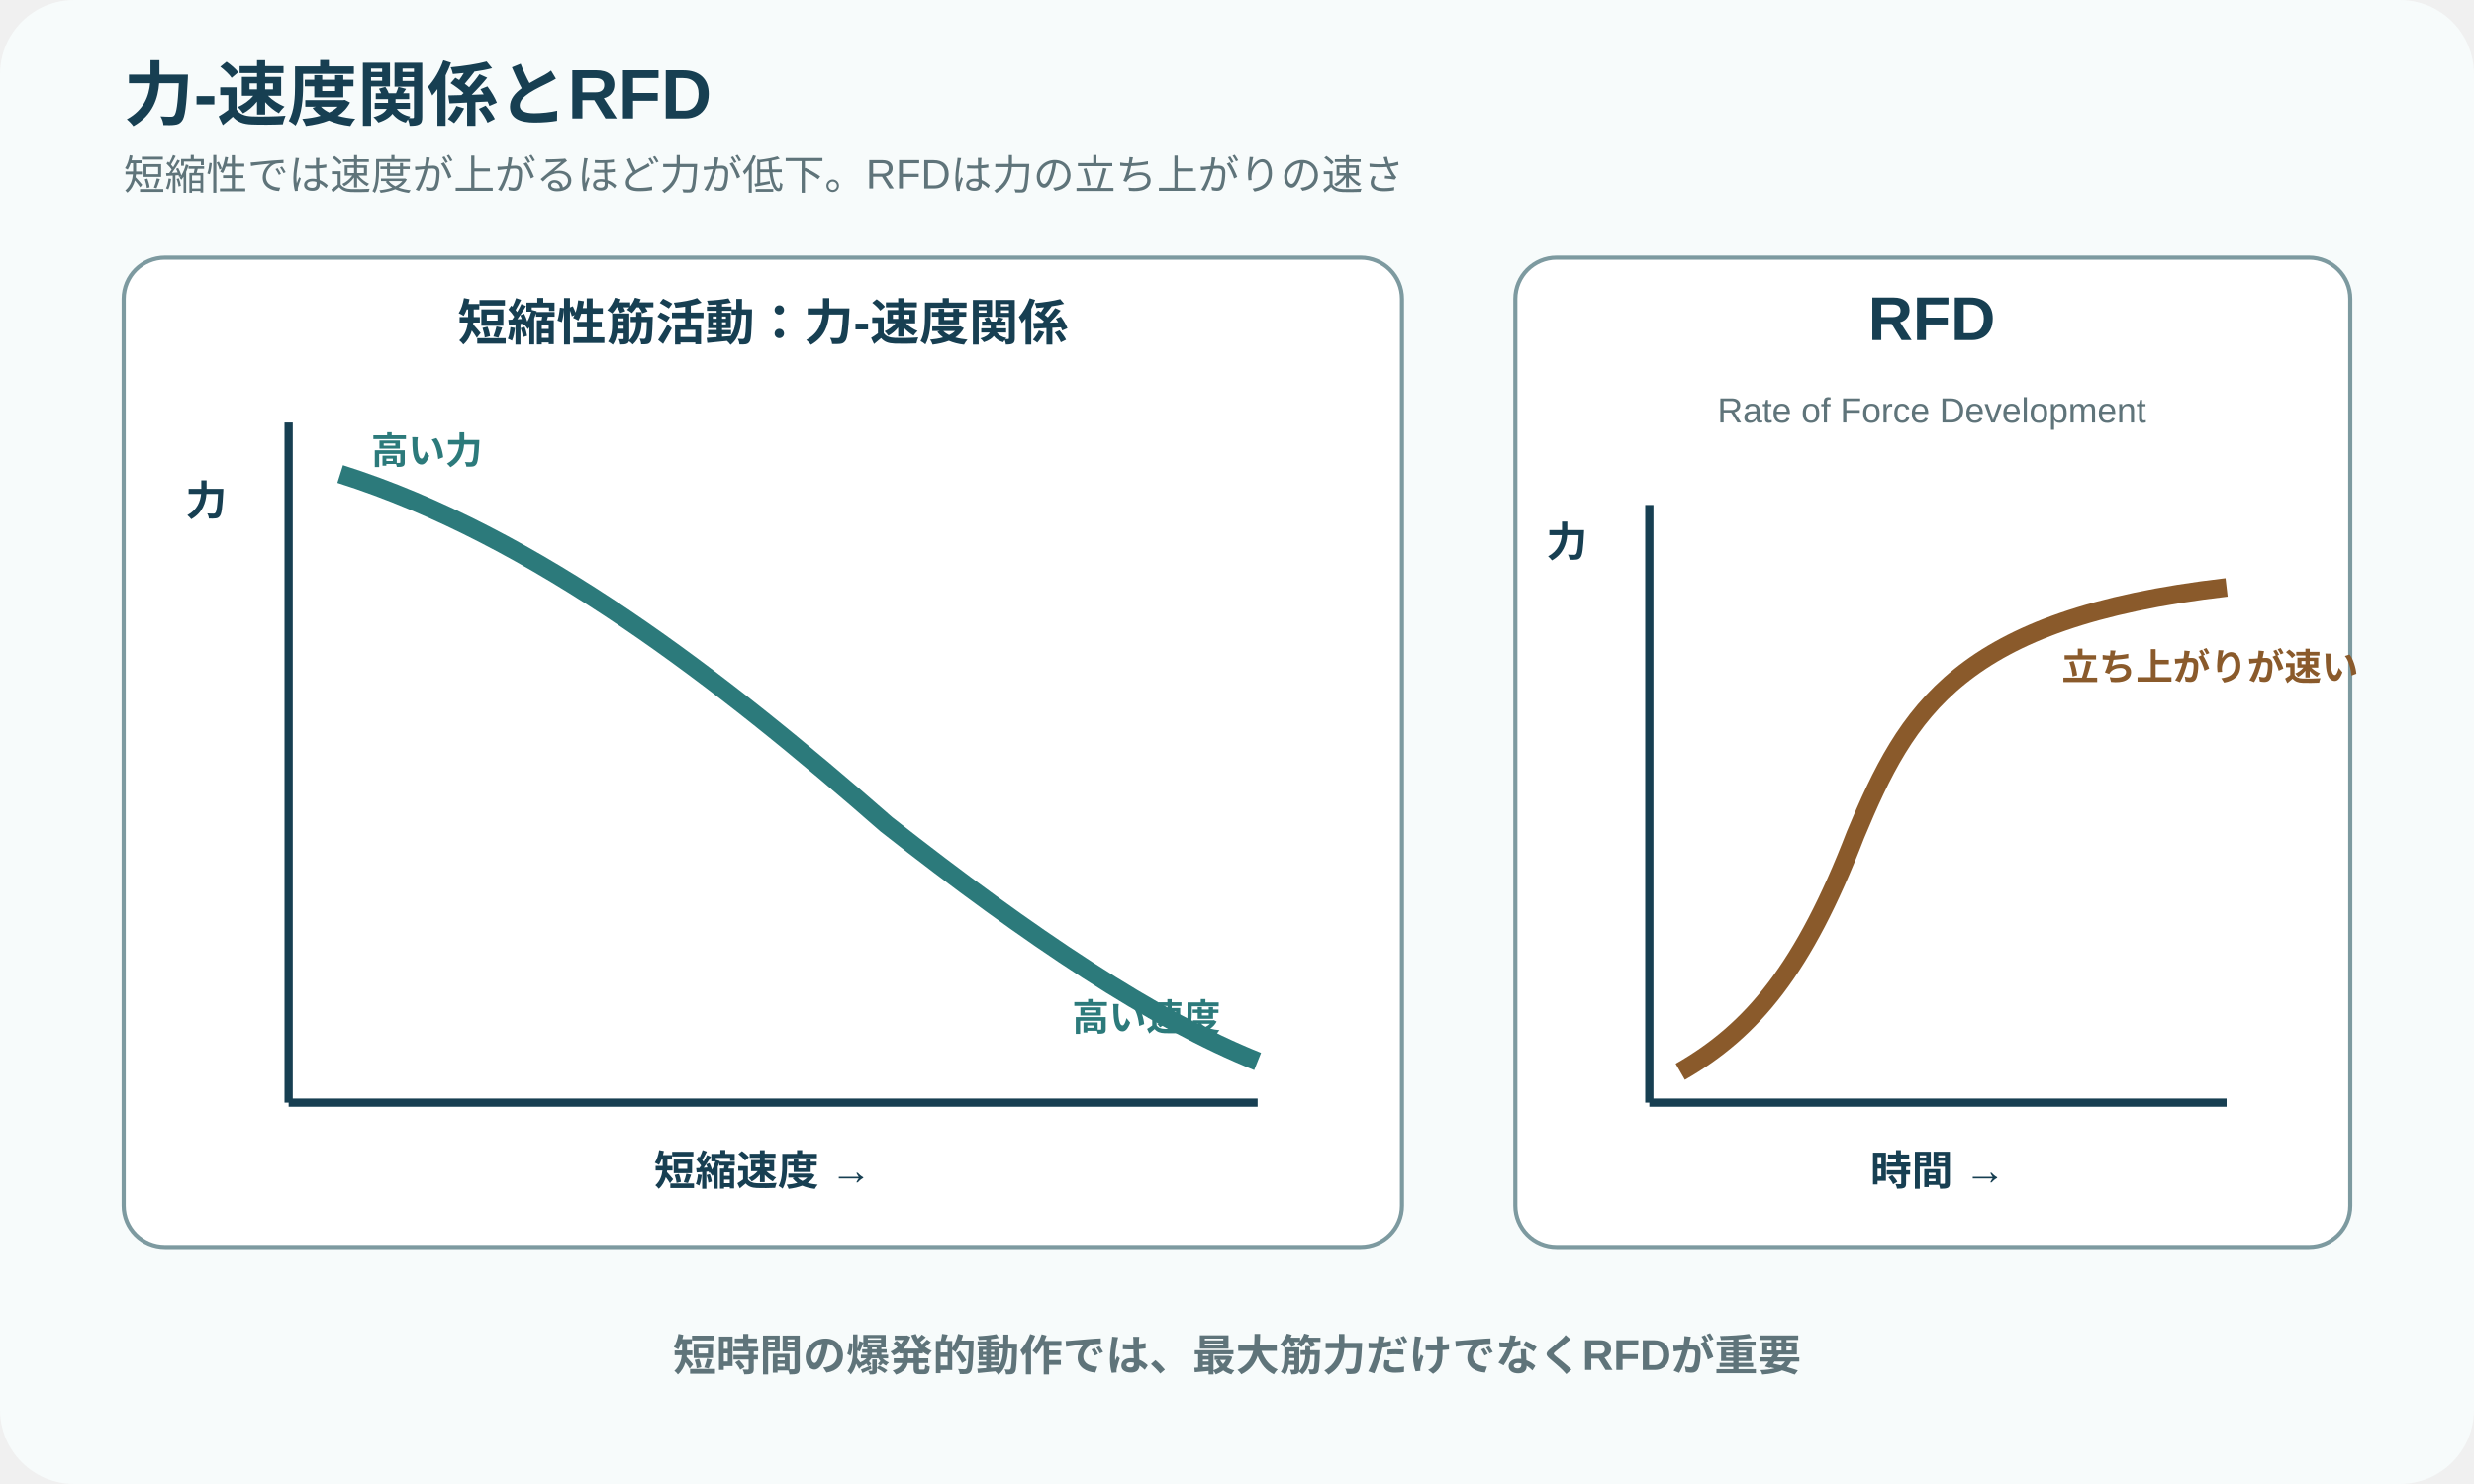
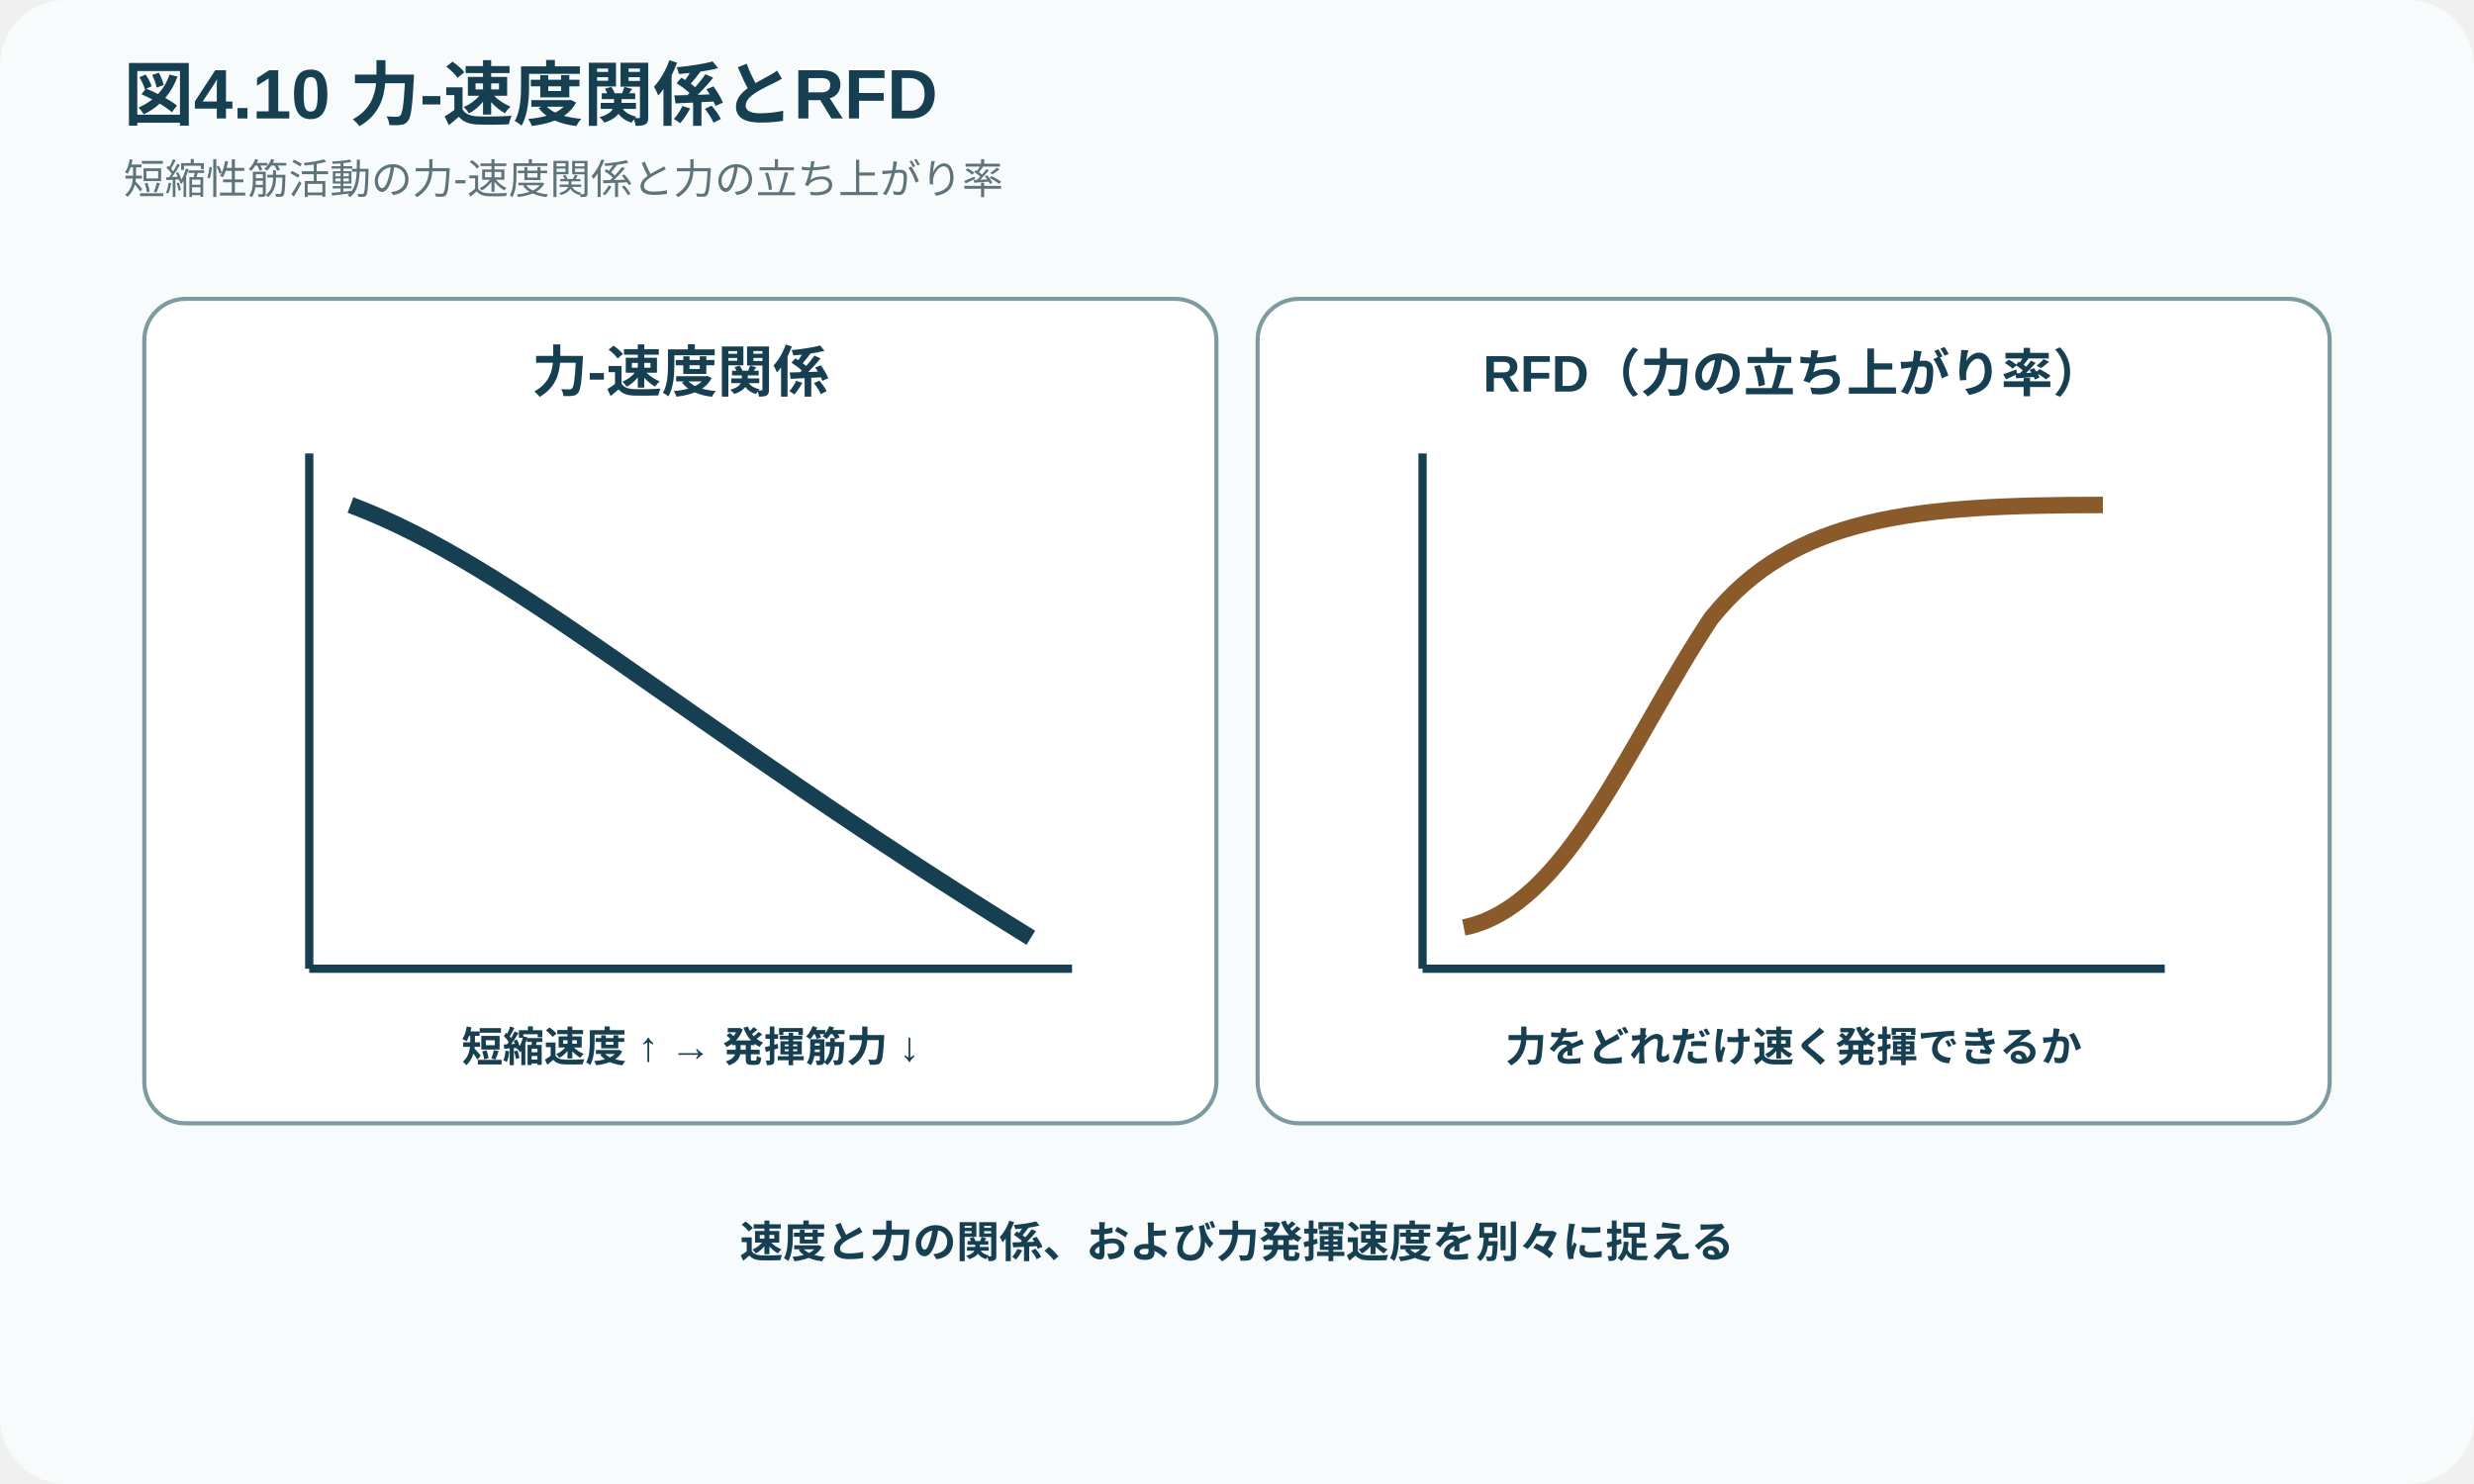
<svg xmlns="http://www.w3.org/2000/svg" viewBox="0 0 1200 720">
-   <rect width="1200" height="720" rx="36" fill="#f7fbfb" />
-   <text x="60" y="58" font-family="'Noto Sans JP','Hiragino Sans','Yu Gothic',Arial,sans-serif" font-size="34" font-weight="700" fill="#173f52">力-速度関係とRFD</text>
-   <text x="60" y="92" font-family="'Noto Sans JP','Hiragino Sans','Yu Gothic',Arial,sans-serif" font-size="20" fill="#5f747a">短縮性では速度が上がるほど力が低下。RFDは力の立ち上がりの速さ</text>
-   <rect x="60" y="125" width="620" height="480" rx="20" fill="#ffffff" stroke="#7d9aa0" stroke-width="2" />
-   <text x="370" y="165" text-anchor="middle" font-family="'Noto Sans JP','Hiragino Sans','Yu Gothic',Arial,sans-serif" font-size="24" font-weight="700" fill="#173f52">短縮性筋活動：力-速度関係</text>
-   <line x1="140" y1="535" x2="610" y2="535" stroke="#173f52" stroke-width="4" />
-   <line x1="140" y1="535" x2="140" y2="205" stroke="#173f52" stroke-width="4" />
-   <text x="370" y="575" text-anchor="middle" font-family="'Noto Sans JP','Hiragino Sans','Yu Gothic',Arial,sans-serif" font-size="20" font-weight="700" fill="#173f52">短縮速度 →</text>
-   <text x="100" y="250" text-anchor="middle" font-family="'Noto Sans JP','Hiragino Sans','Yu Gothic',Arial,sans-serif" font-size="20" font-weight="700" fill="#173f52">力</text>
-   <path d="M165 230 C260 260 350 330 430 400 C500 455 560 495 610 515" fill="none" stroke="#2c7a7b" stroke-width="9" />
-   <text x="180" y="225" text-anchor="start" font-family="'Noto Sans JP','Hiragino Sans','Yu Gothic',Arial,sans-serif" font-size="18" font-weight="700" fill="#2c7a7b">高い力</text>
-   <text x="520" y="500" text-anchor="start" font-family="'Noto Sans JP','Hiragino Sans','Yu Gothic',Arial,sans-serif" font-size="18" font-weight="700" fill="#2c7a7b">高い速度</text>
-   <rect x="735" y="125" width="405" height="480" rx="20" fill="#ffffff" stroke="#7d9aa0" stroke-width="2" />
-   <text x="937" y="165" text-anchor="middle" font-family="'Noto Sans JP','Hiragino Sans','Yu Gothic',Arial,sans-serif" font-size="30" font-weight="700" fill="#173f52">RFD</text>
-   <text x="937" y="205" text-anchor="middle" font-family="'Noto Sans JP','Hiragino Sans','Yu Gothic',Arial,sans-serif" font-size="17" font-weight="500" fill="#5f747a">Rate of Force Development</text>
-   <line x1="800" y1="535" x2="1080" y2="535" stroke="#173f52" stroke-width="4" />
-   <line x1="800" y1="535" x2="800" y2="245" stroke="#173f52" stroke-width="4" />
-   <text x="940" y="575" text-anchor="middle" font-family="'Noto Sans JP','Hiragino Sans','Yu Gothic',Arial,sans-serif" font-size="20" font-weight="700" fill="#173f52">時間 →</text>
-   <text x="760" y="270" text-anchor="middle" font-family="'Noto Sans JP','Hiragino Sans','Yu Gothic',Arial,sans-serif" font-size="20" font-weight="700" fill="#173f52">力</text>
-   <path d="M815 520 C850 500 875 470 900 405 C925 345 950 300 1080 285" fill="none" stroke="#8a5a2b" stroke-width="9" />
-   <text x="1000" y="330" text-anchor="start" font-family="'Noto Sans JP','Hiragino Sans','Yu Gothic',Arial,sans-serif" font-size="18" font-weight="700" fill="#8a5a2b">立ち上がりが速い</text>
-   <text x="600" y="665" text-anchor="middle" font-family="'Noto Sans JP','Hiragino Sans','Yu Gothic',Arial,sans-serif" font-size="21" font-weight="700" fill="#5f747a">短時間の爆発的動作では、最大筋力だけでなくRFDが重要</text>
+   <rect width="1200" height="720" rx="32" fill="#f7fbfb" />
+   <text x="60" y="58" font-family="Noto Sans JP,Hiragino Sans,Yu Gothic,Arial,sans-serif" font-size="34" font-weight="700" fill="#173f52">図4.10 力-速度関係とRFD</text>
+   <text x="60" y="94" font-family="Noto Sans JP,Hiragino Sans,Yu Gothic,Arial,sans-serif" font-size="20" fill="#5f747a">短縮性筋活動の力-速度関係と力の立ち上がり率</text>
+   <rect x="70" y="145" width="520" height="400" rx="20" fill="#fff" stroke="#7d9aa0" stroke-width="2" />
+   <rect x="610" y="145" width="520" height="400" rx="20" fill="#fff" stroke="#7d9aa0" stroke-width="2" />
+   <text x="330" y="190" text-anchor="middle" font-family="Noto Sans JP,Hiragino Sans,Yu Gothic,Arial,sans-serif" font-size="27" font-weight="700" fill="#173f52">力-速度関係</text>
+   <line x1="150" y1="470" x2="520" y2="470" stroke="#173f52" stroke-width="4" />
+   <line x1="150" y1="470" x2="150" y2="220" stroke="#173f52" stroke-width="4" />
+   <path d="M170 245 C250 275 330 350 500 455" fill="none" stroke="#173f52" stroke-width="8" />
+   <text x="335" y="515" text-anchor="middle" font-family="Noto Sans JP,Hiragino Sans,Yu Gothic,Arial,sans-serif" font-size="20" font-weight="700" fill="#173f52">短縮速度 ↑ → 発揮筋力 ↓</text>
+   <text x="870" y="190" text-anchor="middle" font-family="Noto Sans JP,Hiragino Sans,Yu Gothic,Arial,sans-serif" font-size="25" font-weight="700" fill="#173f52">RFD（力の立ち上がり率）</text>
+   <line x1="690" y1="470" x2="1050" y2="470" stroke="#173f52" stroke-width="4" />
+   <line x1="690" y1="470" x2="690" y2="220" stroke="#173f52" stroke-width="4" />
+   <path d="M710 450 C760 440 790 360 830 300 C870 250 930 245 1020 245" fill="none" stroke="#8a5a2b" stroke-width="8" />
+   <text x="870" y="515" text-anchor="middle" font-family="Noto Sans JP,Hiragino Sans,Yu Gothic,Arial,sans-serif" font-size="20" font-weight="700" fill="#173f52">力をどれだけ速く発揮できるか</text>
+   <text x="600" y="610" text-anchor="middle" font-family="Noto Sans JP,Hiragino Sans,Yu Gothic,Arial,sans-serif" font-size="21" font-weight="700" fill="#173f52">速度と力の関係、および力発揮速度を別々に捉える</text>
</svg>
